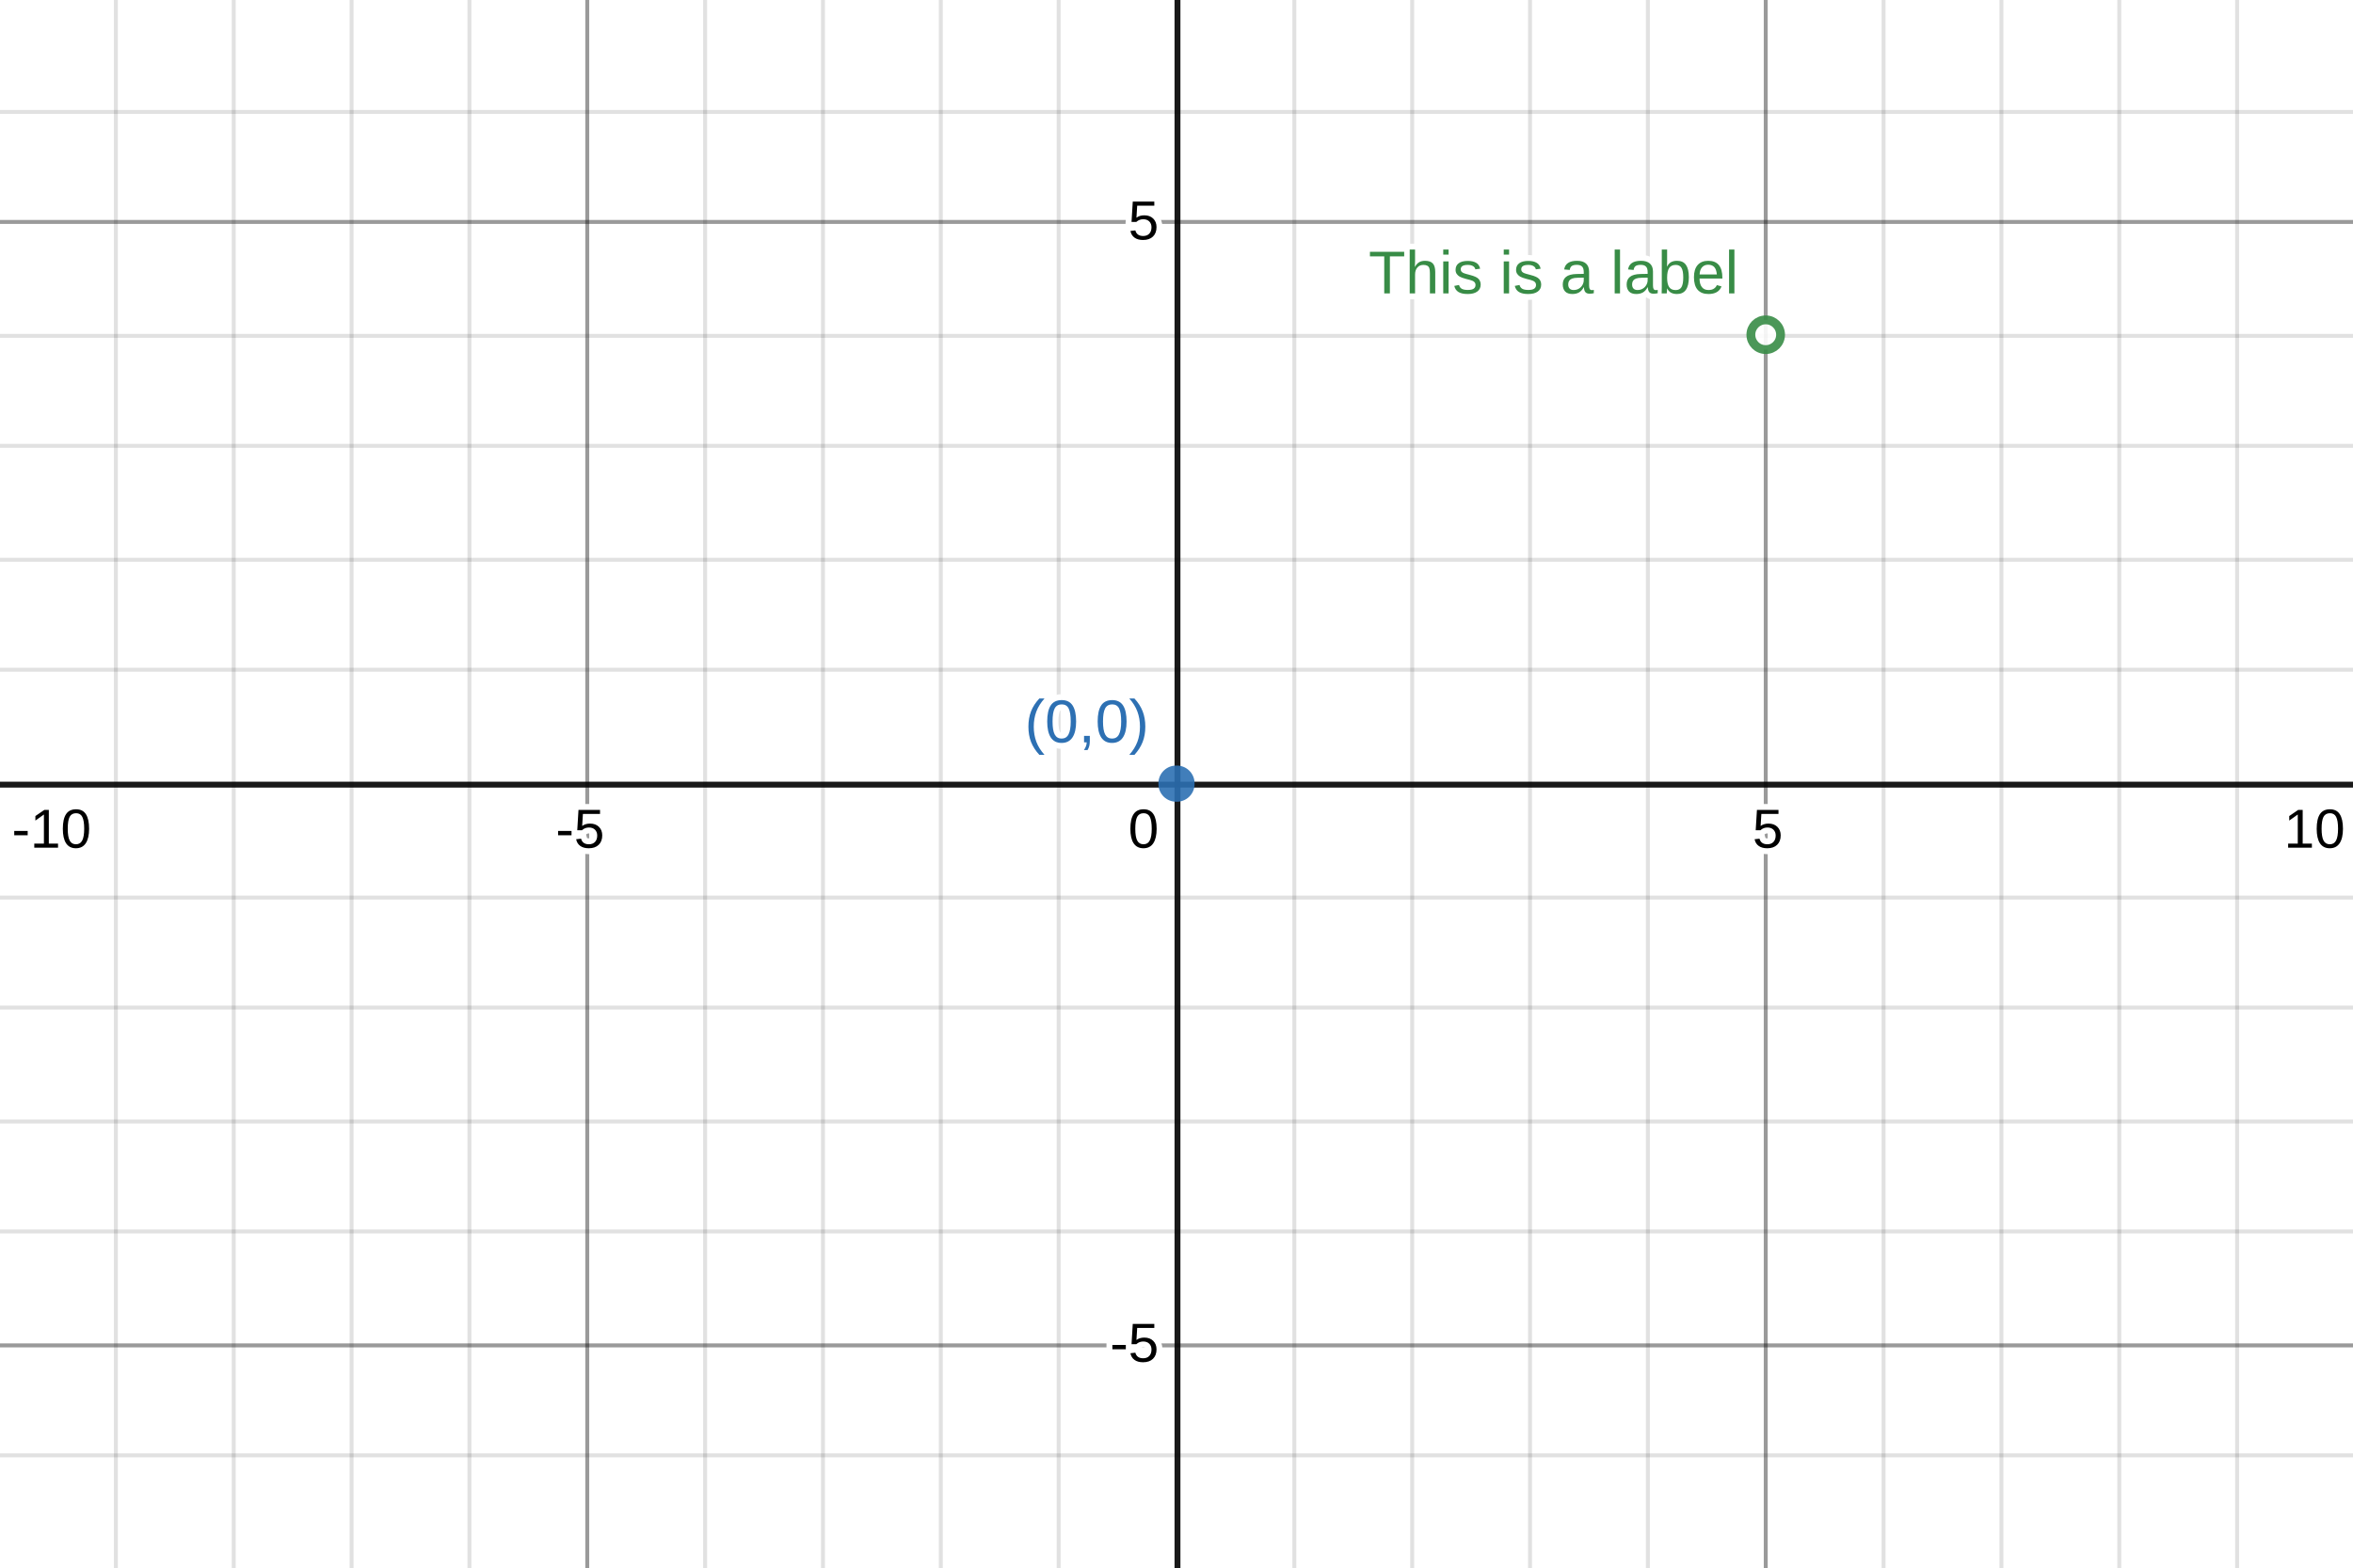
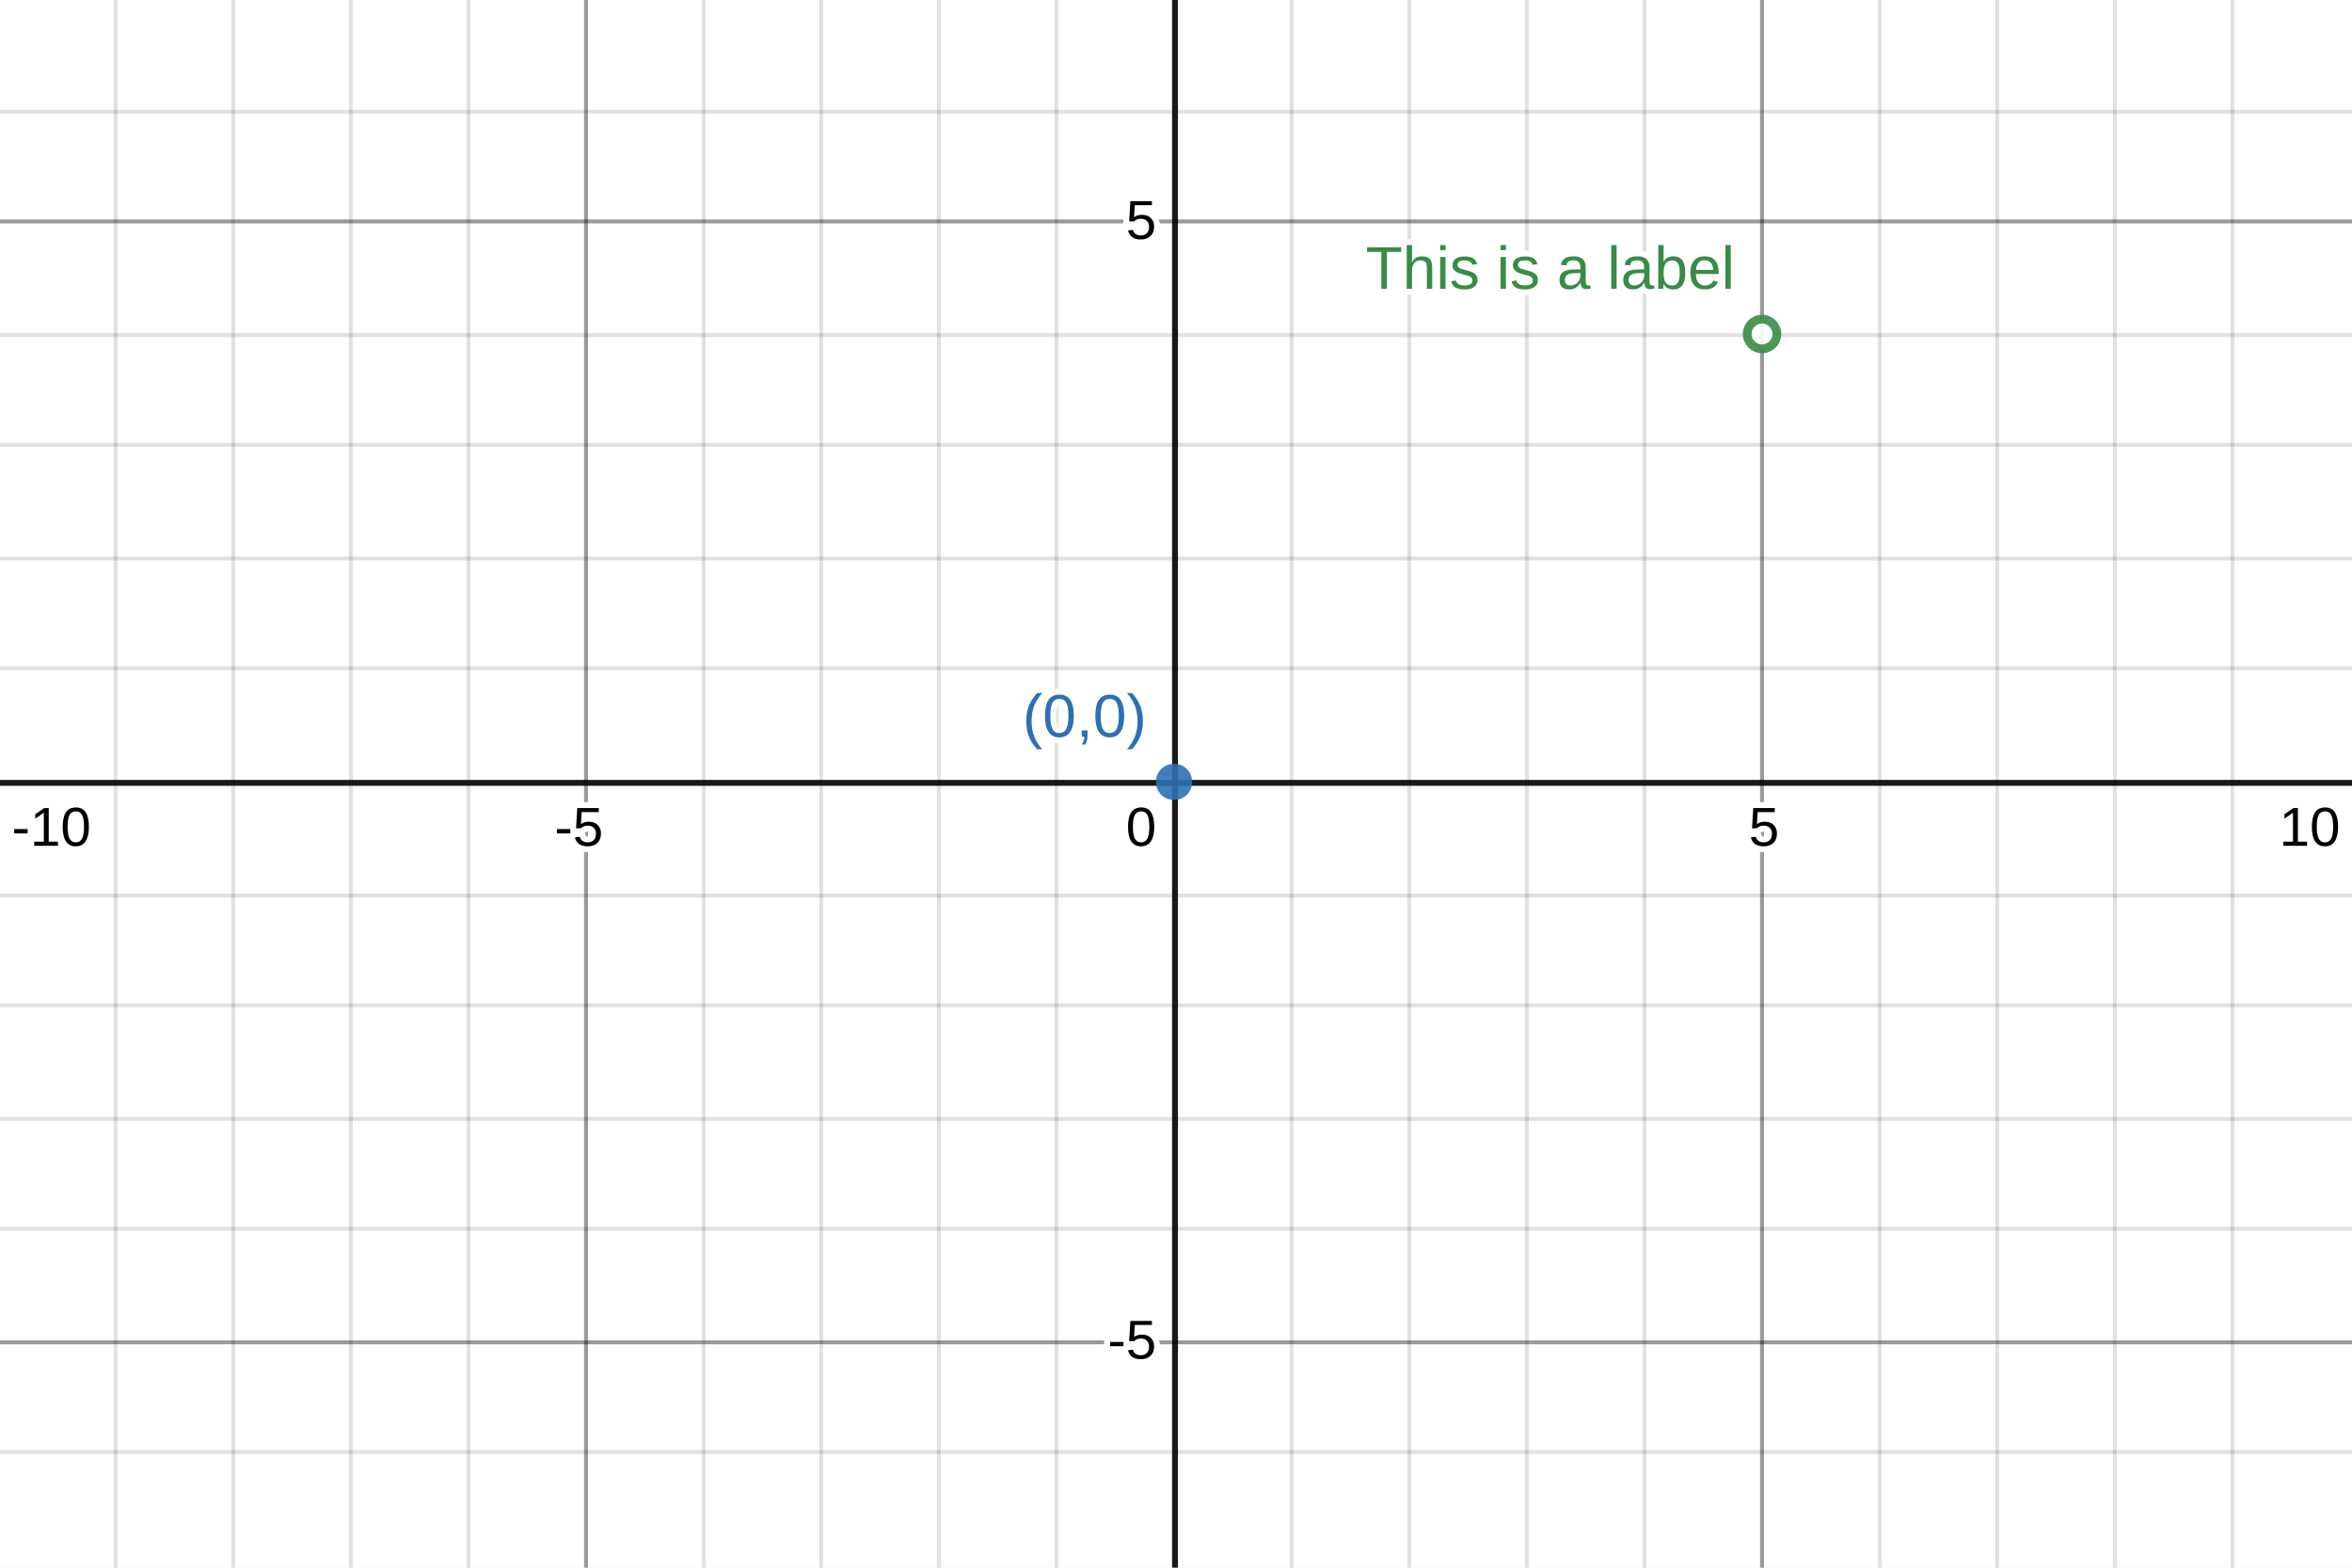
- <svg xmlns="http://www.w3.org/2000/svg" version="1.1" width="599" height="399">
+ <svg xmlns="http://www.w3.org/2000/svg" version="1.1" width="600" height="400" class="desmos-graph">
  <defs />
  <g transform="scale(1,1)">
-     <g id="background-38aeeb03">
-       <rect fill="white" stroke="none" x="0" y="0" width="599.996" height="399.992" class="dcg-svg-background" />
+     <g id="background-d2adc577">
+       <rect fill="white" stroke="none" x="0" y="0" width="600" height="400" class="dcg-svg-background" />
    </g>
-     <g id="background-images-38aeeb03" />
-     <g id="graphpaper-38aeeb03">
-       <g id="grid-38aeeb03">
+     <g id="background-images-d2adc577" />
+     <g id="graphpaper-d2adc577">
+       <g id="grid-d2adc577">
        <g>
-           <path fill="none" stroke="rgb(0,0,0)" class="dcg-svg-minor-gridline" paint-order="fill stroke markers" d=" M -0.5 0 L -0.5 399.992" stroke-opacity="0.12" stroke-miterlimit="10" stroke-dasharray="" />
-           <path fill="none" stroke="rgb(0,0,0)" class="dcg-svg-minor-gridline" paint-order="fill stroke markers" d=" M 29.5 0 L 29.5 399.992" stroke-opacity="0.12" stroke-miterlimit="10" stroke-dasharray="" />
-           <path fill="none" stroke="rgb(0,0,0)" class="dcg-svg-minor-gridline" paint-order="fill stroke markers" d=" M 59.5 0 L 59.5 399.992" stroke-opacity="0.12" stroke-miterlimit="10" stroke-dasharray="" />
-           <path fill="none" stroke="rgb(0,0,0)" class="dcg-svg-minor-gridline" paint-order="fill stroke markers" d=" M 89.5 0 L 89.5 399.992" stroke-opacity="0.12" stroke-miterlimit="10" stroke-dasharray="" />
-           <path fill="none" stroke="rgb(0,0,0)" class="dcg-svg-minor-gridline" paint-order="fill stroke markers" d=" M 119.5 0 L 119.5 399.992" stroke-opacity="0.12" stroke-miterlimit="10" stroke-dasharray="" />
-           <path fill="none" stroke="rgb(0,0,0)" class="dcg-svg-minor-gridline" paint-order="fill stroke markers" d=" M 149.5 0 L 149.5 399.992" stroke-opacity="0.12" stroke-miterlimit="10" stroke-dasharray="" />
-           <path fill="none" stroke="rgb(0,0,0)" class="dcg-svg-minor-gridline" paint-order="fill stroke markers" d=" M 179.5 0 L 179.5 399.992" stroke-opacity="0.12" stroke-miterlimit="10" stroke-dasharray="" />
-           <path fill="none" stroke="rgb(0,0,0)" class="dcg-svg-minor-gridline" paint-order="fill stroke markers" d=" M 209.5 0 L 209.5 399.992" stroke-opacity="0.12" stroke-miterlimit="10" stroke-dasharray="" />
-           <path fill="none" stroke="rgb(0,0,0)" class="dcg-svg-minor-gridline" paint-order="fill stroke markers" d=" M 239.5 0 L 239.5 399.992" stroke-opacity="0.12" stroke-miterlimit="10" stroke-dasharray="" />
-           <path fill="none" stroke="rgb(0,0,0)" class="dcg-svg-minor-gridline" paint-order="fill stroke markers" d=" M 269.5 0 L 269.5 399.992" stroke-opacity="0.12" stroke-miterlimit="10" stroke-dasharray="" />
-           <path fill="none" stroke="rgb(0,0,0)" class="dcg-svg-minor-gridline" paint-order="fill stroke markers" d=" M 329.5 0 L 329.5 399.992" stroke-opacity="0.12" stroke-miterlimit="10" stroke-dasharray="" />
-           <path fill="none" stroke="rgb(0,0,0)" class="dcg-svg-minor-gridline" paint-order="fill stroke markers" d=" M 359.5 0 L 359.5 399.992" stroke-opacity="0.12" stroke-miterlimit="10" stroke-dasharray="" />
-           <path fill="none" stroke="rgb(0,0,0)" class="dcg-svg-minor-gridline" paint-order="fill stroke markers" d=" M 389.5 0 L 389.5 399.992" stroke-opacity="0.12" stroke-miterlimit="10" stroke-dasharray="" />
-           <path fill="none" stroke="rgb(0,0,0)" class="dcg-svg-minor-gridline" paint-order="fill stroke markers" d=" M 419.5 0 L 419.5 399.992" stroke-opacity="0.12" stroke-miterlimit="10" stroke-dasharray="" />
-           <path fill="none" stroke="rgb(0,0,0)" class="dcg-svg-minor-gridline" paint-order="fill stroke markers" d=" M 449.5 0 L 449.5 399.992" stroke-opacity="0.12" stroke-miterlimit="10" stroke-dasharray="" />
-           <path fill="none" stroke="rgb(0,0,0)" class="dcg-svg-minor-gridline" paint-order="fill stroke markers" d=" M 479.5 0 L 479.5 399.992" stroke-opacity="0.12" stroke-miterlimit="10" stroke-dasharray="" />
-           <path fill="none" stroke="rgb(0,0,0)" class="dcg-svg-minor-gridline" paint-order="fill stroke markers" d=" M 509.5 0 L 509.5 399.992" stroke-opacity="0.12" stroke-miterlimit="10" stroke-dasharray="" />
-           <path fill="none" stroke="rgb(0,0,0)" class="dcg-svg-minor-gridline" paint-order="fill stroke markers" d=" M 539.5 0 L 539.5 399.992" stroke-opacity="0.12" stroke-miterlimit="10" stroke-dasharray="" />
-           <path fill="none" stroke="rgb(0,0,0)" class="dcg-svg-minor-gridline" paint-order="fill stroke markers" d=" M 569.5 0 L 569.5 399.992" stroke-opacity="0.12" stroke-miterlimit="10" stroke-dasharray="" />
-           <path fill="none" stroke="rgb(0,0,0)" class="dcg-svg-minor-gridline" paint-order="fill stroke markers" d=" M 599.5 0 L 599.5 399.992" stroke-opacity="0.12" stroke-miterlimit="10" stroke-dasharray="" />
-           <path fill="none" stroke="rgb(0,0,0)" class="dcg-svg-minor-gridline" paint-order="fill stroke markers" d=" M 0 370.5 L 599.996 370.5" stroke-opacity="0.12" stroke-miterlimit="10" stroke-dasharray="" />
-           <path fill="none" stroke="rgb(0,0,0)" class="dcg-svg-minor-gridline" paint-order="fill stroke markers" d=" M 0 342.5 L 599.996 342.5" stroke-opacity="0.12" stroke-miterlimit="10" stroke-dasharray="" />
-           <path fill="none" stroke="rgb(0,0,0)" class="dcg-svg-minor-gridline" paint-order="fill stroke markers" d=" M 0 313.5 L 599.996 313.5" stroke-opacity="0.12" stroke-miterlimit="10" stroke-dasharray="" />
-           <path fill="none" stroke="rgb(0,0,0)" class="dcg-svg-minor-gridline" paint-order="fill stroke markers" d=" M 0 285.5 L 599.996 285.5" stroke-opacity="0.12" stroke-miterlimit="10" stroke-dasharray="" />
-           <path fill="none" stroke="rgb(0,0,0)" class="dcg-svg-minor-gridline" paint-order="fill stroke markers" d=" M 0 256.5 L 599.996 256.5" stroke-opacity="0.12" stroke-miterlimit="10" stroke-dasharray="" />
-           <path fill="none" stroke="rgb(0,0,0)" class="dcg-svg-minor-gridline" paint-order="fill stroke markers" d=" M 0 228.5 L 599.996 228.5" stroke-opacity="0.12" stroke-miterlimit="10" stroke-dasharray="" />
-           <path fill="none" stroke="rgb(0,0,0)" class="dcg-svg-minor-gridline" paint-order="fill stroke markers" d=" M 0 170.5 L 599.996 170.5" stroke-opacity="0.12" stroke-miterlimit="10" stroke-dasharray="" />
-           <path fill="none" stroke="rgb(0,0,0)" class="dcg-svg-minor-gridline" paint-order="fill stroke markers" d=" M 0 142.5 L 599.996 142.5" stroke-opacity="0.12" stroke-miterlimit="10" stroke-dasharray="" />
-           <path fill="none" stroke="rgb(0,0,0)" class="dcg-svg-minor-gridline" paint-order="fill stroke markers" d=" M 0 113.5 L 599.996 113.5" stroke-opacity="0.12" stroke-miterlimit="10" stroke-dasharray="" />
-           <path fill="none" stroke="rgb(0,0,0)" class="dcg-svg-minor-gridline" paint-order="fill stroke markers" d=" M 0 85.5 L 599.996 85.5" stroke-opacity="0.12" stroke-miterlimit="10" stroke-dasharray="" />
-           <path fill="none" stroke="rgb(0,0,0)" class="dcg-svg-minor-gridline" paint-order="fill stroke markers" d=" M 0 56.5 L 599.996 56.5" stroke-opacity="0.12" stroke-miterlimit="10" stroke-dasharray="" />
-           <path fill="none" stroke="rgb(0,0,0)" class="dcg-svg-minor-gridline" paint-order="fill stroke markers" d=" M 0 28.5 L 599.996 28.5" stroke-opacity="0.12" stroke-miterlimit="10" stroke-dasharray="" />
-           <path fill="none" stroke="rgb(0,0,0)" class="dcg-svg-major-gridline" paint-order="fill stroke markers" d=" M -0.5 0 L -0.5 399.992" stroke-opacity="0.318" stroke-miterlimit="10" stroke-dasharray="" />
-           <path fill="none" stroke="rgb(0,0,0)" class="dcg-svg-major-gridline" paint-order="fill stroke markers" d=" M 149.5 0 L 149.5 399.992" stroke-opacity="0.318" stroke-miterlimit="10" stroke-dasharray="" />
-           <path fill="none" stroke="rgb(0,0,0)" class="dcg-svg-major-gridline" paint-order="fill stroke markers" d=" M 449.5 0 L 449.5 399.992" stroke-opacity="0.318" stroke-miterlimit="10" stroke-dasharray="" />
-           <path fill="none" stroke="rgb(0,0,0)" class="dcg-svg-major-gridline" paint-order="fill stroke markers" d=" M 599.5 0 L 599.5 399.992" stroke-opacity="0.318" stroke-miterlimit="10" stroke-dasharray="" />
-           <path fill="none" stroke="rgb(0,0,0)" class="dcg-svg-major-gridline" paint-order="fill stroke markers" d=" M 0 342.5 L 599.996 342.5" stroke-opacity="0.318" stroke-miterlimit="10" stroke-dasharray="" />
-           <path fill="none" stroke="rgb(0,0,0)" class="dcg-svg-major-gridline" paint-order="fill stroke markers" d=" M 0 56.5 L 599.996 56.5" stroke-opacity="0.318" stroke-miterlimit="10" stroke-dasharray="" />
+           <path fill="none" stroke="rgb(0,0,0)" class="dcg-svg-minor-gridline" paint-order="fill stroke markers" d=" M -0.5 0 L -0.5 400" stroke-opacity="0.12" stroke-miterlimit="10" stroke-dasharray="" />
+           <path fill="none" stroke="rgb(0,0,0)" class="dcg-svg-minor-gridline" paint-order="fill stroke markers" d=" M 29.5 0 L 29.5 400" stroke-opacity="0.12" stroke-miterlimit="10" stroke-dasharray="" />
+           <path fill="none" stroke="rgb(0,0,0)" class="dcg-svg-minor-gridline" paint-order="fill stroke markers" d=" M 59.5 0 L 59.5 400" stroke-opacity="0.12" stroke-miterlimit="10" stroke-dasharray="" />
+           <path fill="none" stroke="rgb(0,0,0)" class="dcg-svg-minor-gridline" paint-order="fill stroke markers" d=" M 89.5 0 L 89.5 400" stroke-opacity="0.12" stroke-miterlimit="10" stroke-dasharray="" />
+           <path fill="none" stroke="rgb(0,0,0)" class="dcg-svg-minor-gridline" paint-order="fill stroke markers" d=" M 119.5 0 L 119.5 400" stroke-opacity="0.12" stroke-miterlimit="10" stroke-dasharray="" />
+           <path fill="none" stroke="rgb(0,0,0)" class="dcg-svg-minor-gridline" paint-order="fill stroke markers" d=" M 149.5 0 L 149.5 400" stroke-opacity="0.12" stroke-miterlimit="10" stroke-dasharray="" />
+           <path fill="none" stroke="rgb(0,0,0)" class="dcg-svg-minor-gridline" paint-order="fill stroke markers" d=" M 179.5 0 L 179.5 400" stroke-opacity="0.12" stroke-miterlimit="10" stroke-dasharray="" />
+           <path fill="none" stroke="rgb(0,0,0)" class="dcg-svg-minor-gridline" paint-order="fill stroke markers" d=" M 209.5 0 L 209.5 400" stroke-opacity="0.12" stroke-miterlimit="10" stroke-dasharray="" />
+           <path fill="none" stroke="rgb(0,0,0)" class="dcg-svg-minor-gridline" paint-order="fill stroke markers" d=" M 239.5 0 L 239.5 400" stroke-opacity="0.12" stroke-miterlimit="10" stroke-dasharray="" />
+           <path fill="none" stroke="rgb(0,0,0)" class="dcg-svg-minor-gridline" paint-order="fill stroke markers" d=" M 269.5 0 L 269.5 400" stroke-opacity="0.12" stroke-miterlimit="10" stroke-dasharray="" />
+           <path fill="none" stroke="rgb(0,0,0)" class="dcg-svg-minor-gridline" paint-order="fill stroke markers" d=" M 329.5 0 L 329.5 400" stroke-opacity="0.12" stroke-miterlimit="10" stroke-dasharray="" />
+           <path fill="none" stroke="rgb(0,0,0)" class="dcg-svg-minor-gridline" paint-order="fill stroke markers" d=" M 359.5 0 L 359.5 400" stroke-opacity="0.12" stroke-miterlimit="10" stroke-dasharray="" />
+           <path fill="none" stroke="rgb(0,0,0)" class="dcg-svg-minor-gridline" paint-order="fill stroke markers" d=" M 389.5 0 L 389.5 400" stroke-opacity="0.12" stroke-miterlimit="10" stroke-dasharray="" />
+           <path fill="none" stroke="rgb(0,0,0)" class="dcg-svg-minor-gridline" paint-order="fill stroke markers" d=" M 419.5 0 L 419.5 400" stroke-opacity="0.12" stroke-miterlimit="10" stroke-dasharray="" />
+           <path fill="none" stroke="rgb(0,0,0)" class="dcg-svg-minor-gridline" paint-order="fill stroke markers" d=" M 449.5 0 L 449.5 400" stroke-opacity="0.12" stroke-miterlimit="10" stroke-dasharray="" />
+           <path fill="none" stroke="rgb(0,0,0)" class="dcg-svg-minor-gridline" paint-order="fill stroke markers" d=" M 479.5 0 L 479.5 400" stroke-opacity="0.12" stroke-miterlimit="10" stroke-dasharray="" />
+           <path fill="none" stroke="rgb(0,0,0)" class="dcg-svg-minor-gridline" paint-order="fill stroke markers" d=" M 509.5 0 L 509.5 400" stroke-opacity="0.12" stroke-miterlimit="10" stroke-dasharray="" />
+           <path fill="none" stroke="rgb(0,0,0)" class="dcg-svg-minor-gridline" paint-order="fill stroke markers" d=" M 539.5 0 L 539.5 400" stroke-opacity="0.12" stroke-miterlimit="10" stroke-dasharray="" />
+           <path fill="none" stroke="rgb(0,0,0)" class="dcg-svg-minor-gridline" paint-order="fill stroke markers" d=" M 569.5 0 L 569.5 400" stroke-opacity="0.12" stroke-miterlimit="10" stroke-dasharray="" />
+           <path fill="none" stroke="rgb(0,0,0)" class="dcg-svg-minor-gridline" paint-order="fill stroke markers" d=" M 0 370.5 L 600 370.5" stroke-opacity="0.12" stroke-miterlimit="10" stroke-dasharray="" />
+           <path fill="none" stroke="rgb(0,0,0)" class="dcg-svg-minor-gridline" paint-order="fill stroke markers" d=" M 0 342.5 L 600 342.5" stroke-opacity="0.12" stroke-miterlimit="10" stroke-dasharray="" />
+           <path fill="none" stroke="rgb(0,0,0)" class="dcg-svg-minor-gridline" paint-order="fill stroke markers" d=" M 0 313.5 L 600 313.5" stroke-opacity="0.12" stroke-miterlimit="10" stroke-dasharray="" />
+           <path fill="none" stroke="rgb(0,0,0)" class="dcg-svg-minor-gridline" paint-order="fill stroke markers" d=" M 0 285.5 L 600 285.5" stroke-opacity="0.12" stroke-miterlimit="10" stroke-dasharray="" />
+           <path fill="none" stroke="rgb(0,0,0)" class="dcg-svg-minor-gridline" paint-order="fill stroke markers" d=" M 0 256.5 L 600 256.5" stroke-opacity="0.12" stroke-miterlimit="10" stroke-dasharray="" />
+           <path fill="none" stroke="rgb(0,0,0)" class="dcg-svg-minor-gridline" paint-order="fill stroke markers" d=" M 0 228.5 L 600 228.5" stroke-opacity="0.12" stroke-miterlimit="10" stroke-dasharray="" />
+           <path fill="none" stroke="rgb(0,0,0)" class="dcg-svg-minor-gridline" paint-order="fill stroke markers" d=" M 0 170.5 L 600 170.5" stroke-opacity="0.12" stroke-miterlimit="10" stroke-dasharray="" />
+           <path fill="none" stroke="rgb(0,0,0)" class="dcg-svg-minor-gridline" paint-order="fill stroke markers" d=" M 0 142.5 L 600 142.5" stroke-opacity="0.12" stroke-miterlimit="10" stroke-dasharray="" />
+           <path fill="none" stroke="rgb(0,0,0)" class="dcg-svg-minor-gridline" paint-order="fill stroke markers" d=" M 0 113.5 L 600 113.5" stroke-opacity="0.12" stroke-miterlimit="10" stroke-dasharray="" />
+           <path fill="none" stroke="rgb(0,0,0)" class="dcg-svg-minor-gridline" paint-order="fill stroke markers" d=" M 0 85.5 L 600 85.5" stroke-opacity="0.12" stroke-miterlimit="10" stroke-dasharray="" />
+           <path fill="none" stroke="rgb(0,0,0)" class="dcg-svg-minor-gridline" paint-order="fill stroke markers" d=" M 0 56.5 L 600 56.5" stroke-opacity="0.12" stroke-miterlimit="10" stroke-dasharray="" />
+           <path fill="none" stroke="rgb(0,0,0)" class="dcg-svg-minor-gridline" paint-order="fill stroke markers" d=" M 0 28.5 L 600 28.5" stroke-opacity="0.12" stroke-miterlimit="10" stroke-dasharray="" />
+           <path fill="none" stroke="rgb(0,0,0)" class="dcg-svg-minor-gridline" paint-order="fill stroke markers" d=" M 0 -0.5 L 600 -0.5" stroke-opacity="0.12" stroke-miterlimit="10" stroke-dasharray="" />
+           <path fill="none" stroke="rgb(0,0,0)" class="dcg-svg-major-gridline" paint-order="fill stroke markers" d=" M -0.5 0 L -0.5 400" stroke-opacity="0.318" stroke-miterlimit="10" stroke-dasharray="" />
+           <path fill="none" stroke="rgb(0,0,0)" class="dcg-svg-major-gridline" paint-order="fill stroke markers" d=" M 149.5 0 L 149.5 400" stroke-opacity="0.318" stroke-miterlimit="10" stroke-dasharray="" />
+           <path fill="none" stroke="rgb(0,0,0)" class="dcg-svg-major-gridline" paint-order="fill stroke markers" d=" M 449.5 0 L 449.5 400" stroke-opacity="0.318" stroke-miterlimit="10" stroke-dasharray="" />
+           <path fill="none" stroke="rgb(0,0,0)" class="dcg-svg-major-gridline" paint-order="fill stroke markers" d=" M 0 342.5 L 600 342.5" stroke-opacity="0.318" stroke-miterlimit="10" stroke-dasharray="" />
+           <path fill="none" stroke="rgb(0,0,0)" class="dcg-svg-major-gridline" paint-order="fill stroke markers" d=" M 0 56.5 L 600 56.5" stroke-opacity="0.318" stroke-miterlimit="10" stroke-dasharray="" />
        </g>
      </g>
-       <g id="axis-38aeeb03">
-         <g id="yaxis-38aeeb03">
-           <path fill="none" stroke="rgb(0,0,0)" class="dcg-svg-axis-line" paint-order="fill stroke markers" d=" M 299.75 0 L 299.75 399.992" stroke-opacity="0.9" stroke-miterlimit="10" stroke-width="1.5" stroke-dasharray="" />
+       <g id="axis-d2adc577">
+         <g id="yaxis-d2adc577">
+           <path fill="none" stroke="rgb(0,0,0)" class="dcg-svg-axis-line" paint-order="fill stroke markers" d=" M 299.75 0 L 299.75 400" stroke-opacity="0.9" stroke-miterlimit="10" stroke-width="1.5" stroke-dasharray="" />
        </g>
-         <g id="xaxis-38aeeb03">
-           <path fill="none" stroke="rgb(0,0,0)" class="dcg-svg-axis-line" paint-order="fill stroke markers" d=" M 0 199.75 L 599.996 199.75" stroke-opacity="0.9" stroke-miterlimit="10" stroke-width="1.5" stroke-dasharray="" />
+         <g id="xaxis-d2adc577">
+           <path fill="none" stroke="rgb(0,0,0)" class="dcg-svg-axis-line" paint-order="fill stroke markers" d=" M 0 199.75 L 600 199.75" stroke-opacity="0.9" stroke-miterlimit="10" stroke-width="1.5" stroke-dasharray="" />
        </g>
        <g>
          <g class="dcg-svg-axis-value">
-             <text fill="none" stroke="#ffffff" font-family="Arial" font-size="14px" font-style="normal" font-weight="normal" text-decoration="normal" x="291.105" y="215.804" text-anchor="middle" stroke-miterlimit="2" stroke-width="3" stroke-dasharray="">0</text>
-             <text fill="#000000" stroke="none" font-family="Arial" font-size="14px" font-style="normal" font-weight="normal" text-decoration="normal" x="291.105" y="215.804" text-anchor="middle">0</text>
+             <text fill="none" stroke="#ffffff" font-family="Arial" font-size="14px" font-style="normal" font-weight="normal" text-decoration="normal" x="291.107" y="215.808" text-anchor="middle" stroke-miterlimit="2" stroke-width="3" stroke-dasharray="">0</text>
+             <text fill="#000000" stroke="none" font-family="Arial" font-size="14px" font-style="normal" font-weight="normal" text-decoration="normal" x="291.107" y="215.808" text-anchor="middle">0</text>
          </g>
          <g class="dcg-svg-axis-value dcg-svg-offcenter-axis-value">
-             <text fill="none" stroke="#ffffff" font-family="Arial" font-size="14px" font-style="normal" font-weight="normal" text-decoration="normal" x="13.117" y="215.804" text-anchor="middle" stroke-miterlimit="2" stroke-width="3" stroke-dasharray="">-10</text>
-             <text fill="#000000" stroke="none" font-family="Arial" font-size="14px" font-style="normal" font-weight="normal" text-decoration="normal" x="13.117" y="215.804" text-anchor="middle">-10</text>
+             <text fill="none" stroke="#ffffff" font-family="Arial" font-size="14px" font-style="normal" font-weight="normal" text-decoration="normal" x="13.117" y="215.808" text-anchor="middle" stroke-miterlimit="2" stroke-width="3" stroke-dasharray="">-10</text>
+             <text fill="#000000" stroke="none" font-family="Arial" font-size="14px" font-style="normal" font-weight="normal" text-decoration="normal" x="13.117" y="215.808" text-anchor="middle">-10</text>
          </g>
          <g class="dcg-svg-axis-value">
-             <text fill="none" stroke="#ffffff" font-family="Arial" font-size="14px" font-style="normal" font-weight="normal" text-decoration="normal" x="147.668" y="215.804" text-anchor="middle" stroke-miterlimit="2" stroke-width="3" stroke-dasharray="">-5</text>
-             <text fill="#000000" stroke="none" font-family="Arial" font-size="14px" font-style="normal" font-weight="normal" text-decoration="normal" x="147.668" y="215.804" text-anchor="middle">-5</text>
+             <text fill="none" stroke="#ffffff" font-family="Arial" font-size="14px" font-style="normal" font-weight="normal" text-decoration="normal" x="147.669" y="215.808" text-anchor="middle" stroke-miterlimit="2" stroke-width="3" stroke-dasharray="">-5</text>
+             <text fill="#000000" stroke="none" font-family="Arial" font-size="14px" font-style="normal" font-weight="normal" text-decoration="normal" x="147.669" y="215.808" text-anchor="middle">-5</text>
          </g>
          <g class="dcg-svg-axis-value">
-             <text fill="none" stroke="#ffffff" font-family="Arial" font-size="14px" font-style="normal" font-weight="normal" text-decoration="normal" x="449.997" y="215.804" text-anchor="middle" stroke-miterlimit="2" stroke-width="3" stroke-dasharray="">5</text>
-             <text fill="#000000" stroke="none" font-family="Arial" font-size="14px" font-style="normal" font-weight="normal" text-decoration="normal" x="449.997" y="215.804" text-anchor="middle">5</text>
+             <text fill="none" stroke="#ffffff" font-family="Arial" font-size="14px" font-style="normal" font-weight="normal" text-decoration="normal" x="450" y="215.808" text-anchor="middle" stroke-miterlimit="2" stroke-width="3" stroke-dasharray="">5</text>
+             <text fill="#000000" stroke="none" font-family="Arial" font-size="14px" font-style="normal" font-weight="normal" text-decoration="normal" x="450" y="215.808" text-anchor="middle">5</text>
          </g>
          <g class="dcg-svg-axis-value dcg-svg-offcenter-axis-value">
-             <text fill="none" stroke="#ffffff" font-family="Arial" font-size="14px" font-style="normal" font-weight="normal" text-decoration="normal" x="589.21" y="215.804" text-anchor="middle" stroke-miterlimit="2" stroke-width="3" stroke-dasharray="">10</text>
-             <text fill="#000000" stroke="none" font-family="Arial" font-size="14px" font-style="normal" font-weight="normal" text-decoration="normal" x="589.21" y="215.804" text-anchor="middle">10</text>
+             <text fill="none" stroke="#ffffff" font-family="Arial" font-size="14px" font-style="normal" font-weight="normal" text-decoration="normal" x="589.214" y="215.808" text-anchor="middle" stroke-miterlimit="2" stroke-width="3" stroke-dasharray="">10</text>
+             <text fill="#000000" stroke="none" font-family="Arial" font-size="14px" font-style="normal" font-weight="normal" text-decoration="normal" x="589.214" y="215.808" text-anchor="middle">10</text>
          </g>
          <g class="dcg-svg-axis-value">
-             <text fill="none" stroke="#ffffff" font-family="Arial" font-size="14px" font-style="normal" font-weight="normal" text-decoration="normal" x="288.774" y="346.658" text-anchor="middle" stroke-miterlimit="2" stroke-width="3" stroke-dasharray="">-5</text>
-             <text fill="#000000" stroke="none" font-family="Arial" font-size="14px" font-style="normal" font-weight="normal" text-decoration="normal" x="288.774" y="346.658" text-anchor="middle">-5</text>
+             <text fill="none" stroke="#ffffff" font-family="Arial" font-size="14px" font-style="normal" font-weight="normal" text-decoration="normal" x="288.776" y="346.665" text-anchor="middle" stroke-miterlimit="2" stroke-width="3" stroke-dasharray="">-5</text>
+             <text fill="#000000" stroke="none" font-family="Arial" font-size="14px" font-style="normal" font-weight="normal" text-decoration="normal" x="288.776" y="346.665" text-anchor="middle">-5</text>
          </g>
          <g class="dcg-svg-axis-value">
-             <text fill="none" stroke="#ffffff" font-family="Arial" font-size="14px" font-style="normal" font-weight="normal" text-decoration="normal" x="291.105" y="60.95" text-anchor="middle" stroke-miterlimit="2" stroke-width="3" stroke-dasharray="">5</text>
-             <text fill="#000000" stroke="none" font-family="Arial" font-size="14px" font-style="normal" font-weight="normal" text-decoration="normal" x="291.105" y="60.95" text-anchor="middle">5</text>
+             <text fill="none" stroke="#ffffff" font-family="Arial" font-size="14px" font-style="normal" font-weight="normal" text-decoration="normal" x="291.107" y="60.951" text-anchor="middle" stroke-miterlimit="2" stroke-width="3" stroke-dasharray="">5</text>
+             <text fill="#000000" stroke="none" font-family="Arial" font-size="14px" font-style="normal" font-weight="normal" text-decoration="normal" x="291.107" y="60.951" text-anchor="middle">5</text>
          </g>
        </g>
      </g>
    </g>
-     <g id="expressions-38aeeb03">
-       <g id="sketch-38aeeb03">
-         <path fill="none" stroke="#2d70b3" class="dcg-svg-point" paint-order="fill stroke markers" d=" M 299.398 199.396 L 299.398 199.596 L 299.598 199.596 L 299.598 199.396" stroke-linecap="round" stroke-linejoin="round" stroke-miterlimit="10" stroke-width="9" stroke-opacity="0.9" stroke-dasharray="" />
+     <g id="expressions-d2adc577">
+       <g id="sketch-d2adc577">
+         <path fill="none" stroke="#2d70b3" class="dcg-svg-point" paint-order="fill stroke markers" d=" M 299.4 199.4 L 299.4 199.6 L 299.6 199.6 L 299.6 199.4" stroke-linecap="round" stroke-linejoin="round" stroke-miterlimit="10" stroke-width="9" stroke-opacity="0.9" stroke-dasharray="" />
      </g>
-       <g id="sketch-38aeeb03">
-         <path fill="white" stroke="#388c46" class="dcg-svg-point" paint-order="fill stroke markers" d=" M 453.277 85.212 L 453.277 85.212 A 3.78 3.78 0 1 0 453.277 85.216 Z" fill-opacity="0.9" stroke-linecap="round" stroke-linejoin="round" stroke-miterlimit="10" stroke-width="2.25" stroke-opacity="0.9" stroke-dasharray="" />
+       <g id="sketch-d2adc577">
+         <path fill="white" stroke="#388c46" class="dcg-svg-point" paint-order="fill stroke markers" d=" M 453.28 85.214 L 453.28 85.214 A 3.78 3.78 0 1 0 453.28 85.218 Z" fill-opacity="0.9" stroke-linecap="round" stroke-linejoin="round" stroke-miterlimit="10" stroke-width="2.25" stroke-opacity="0.9" stroke-dasharray="" />
      </g>
    </g>
-     <g id="labels-38aeeb03">
-       <g transform="rotate(0,0,0) translate(299.9979,199.9958)">
+     <g id="labels-d2adc577">
+       <g transform="rotate(0,0,0) translate(300,200)">
        <g class="dcg-svg-label">
-           <g transform="translate(-39.1481,-25.03568)">
+           <g transform="translate(-39.15625,-25.5)">
            <g>
-               <text fill="none" stroke="#FFF" font-family="arial, sans-serif" font-size="15.4px" font-style="normal" font-weight="normal" text-decoration="normal" x="0" y="14.016" text-anchor="start" stroke-linecap="round" stroke-linejoin="round" stroke-miterlimit="2" stroke-width="3" stroke-dasharray="">(0,0)</text>
+               <text fill="none" stroke="#FFF" font-family="arial, sans-serif" font-size="15.4px" font-style="normal" font-weight="normal" text-decoration="normal" x="0" y="13.489" text-anchor="start" stroke-linecap="round" stroke-linejoin="round" stroke-miterlimit="2" stroke-width="3" stroke-dasharray="">(0,0)</text>
            </g>
          </g>
-           <g transform="translate(-39.1481,-25.03568)">
+           <g transform="translate(-39.15625,-25.5)">
            <g>
-               <text fill="rgb(45, 112, 179)" stroke="none" font-family="arial, sans-serif" font-size="15.4px" font-style="normal" font-weight="normal" text-decoration="normal" x="0" y="14.016" text-anchor="start">(0,0)</text>
+               <text fill="rgb(45, 112, 179)" stroke="none" font-family="arial, sans-serif" font-size="15.4px" font-style="normal" font-weight="normal" text-decoration="normal" x="0" y="13.489" text-anchor="start">(0,0)</text>
            </g>
          </g>
        </g>
      </g>
-       <g transform="rotate(0,0,0) translate(449.9969,85.71247)">
+       <g transform="rotate(0,0,0) translate(450,85.71429)">
        <g class="dcg-svg-label">
-           <g transform="translate(-101.597,-25.03812)">
+           <g transform="translate(-101.6094,-25.51116)">
            <g>
-               <text fill="none" stroke="#FFF" font-family="arial, sans-serif" font-size="15.4px" font-style="normal" font-weight="normal" text-decoration="normal" x="0" y="14.016" text-anchor="start" stroke-linecap="round" stroke-linejoin="round" stroke-miterlimit="2" stroke-width="3" stroke-dasharray="">This is a label</text>
+               <text fill="none" stroke="#FFF" font-family="arial, sans-serif" font-size="15.4px" font-style="normal" font-weight="normal" text-decoration="normal" x="0" y="13.489" text-anchor="start" stroke-linecap="round" stroke-linejoin="round" stroke-miterlimit="2" stroke-width="3" stroke-dasharray="">This is a label</text>
            </g>
          </g>
-           <g transform="translate(-101.597,-25.03812)">
+           <g transform="translate(-101.6094,-25.51116)">
            <g>
-               <text fill="rgb(56, 140, 70)" stroke="none" font-family="arial, sans-serif" font-size="15.4px" font-style="normal" font-weight="normal" text-decoration="normal" x="0" y="14.016" text-anchor="start">This is a label</text>
+               <text fill="rgb(56, 140, 70)" stroke="none" font-family="arial, sans-serif" font-size="15.4px" font-style="normal" font-weight="normal" text-decoration="normal" x="0" y="13.489" text-anchor="start">This is a label</text>
            </g>
          </g>
        </g>
      </g>
    </g>
  </g>
</svg>
